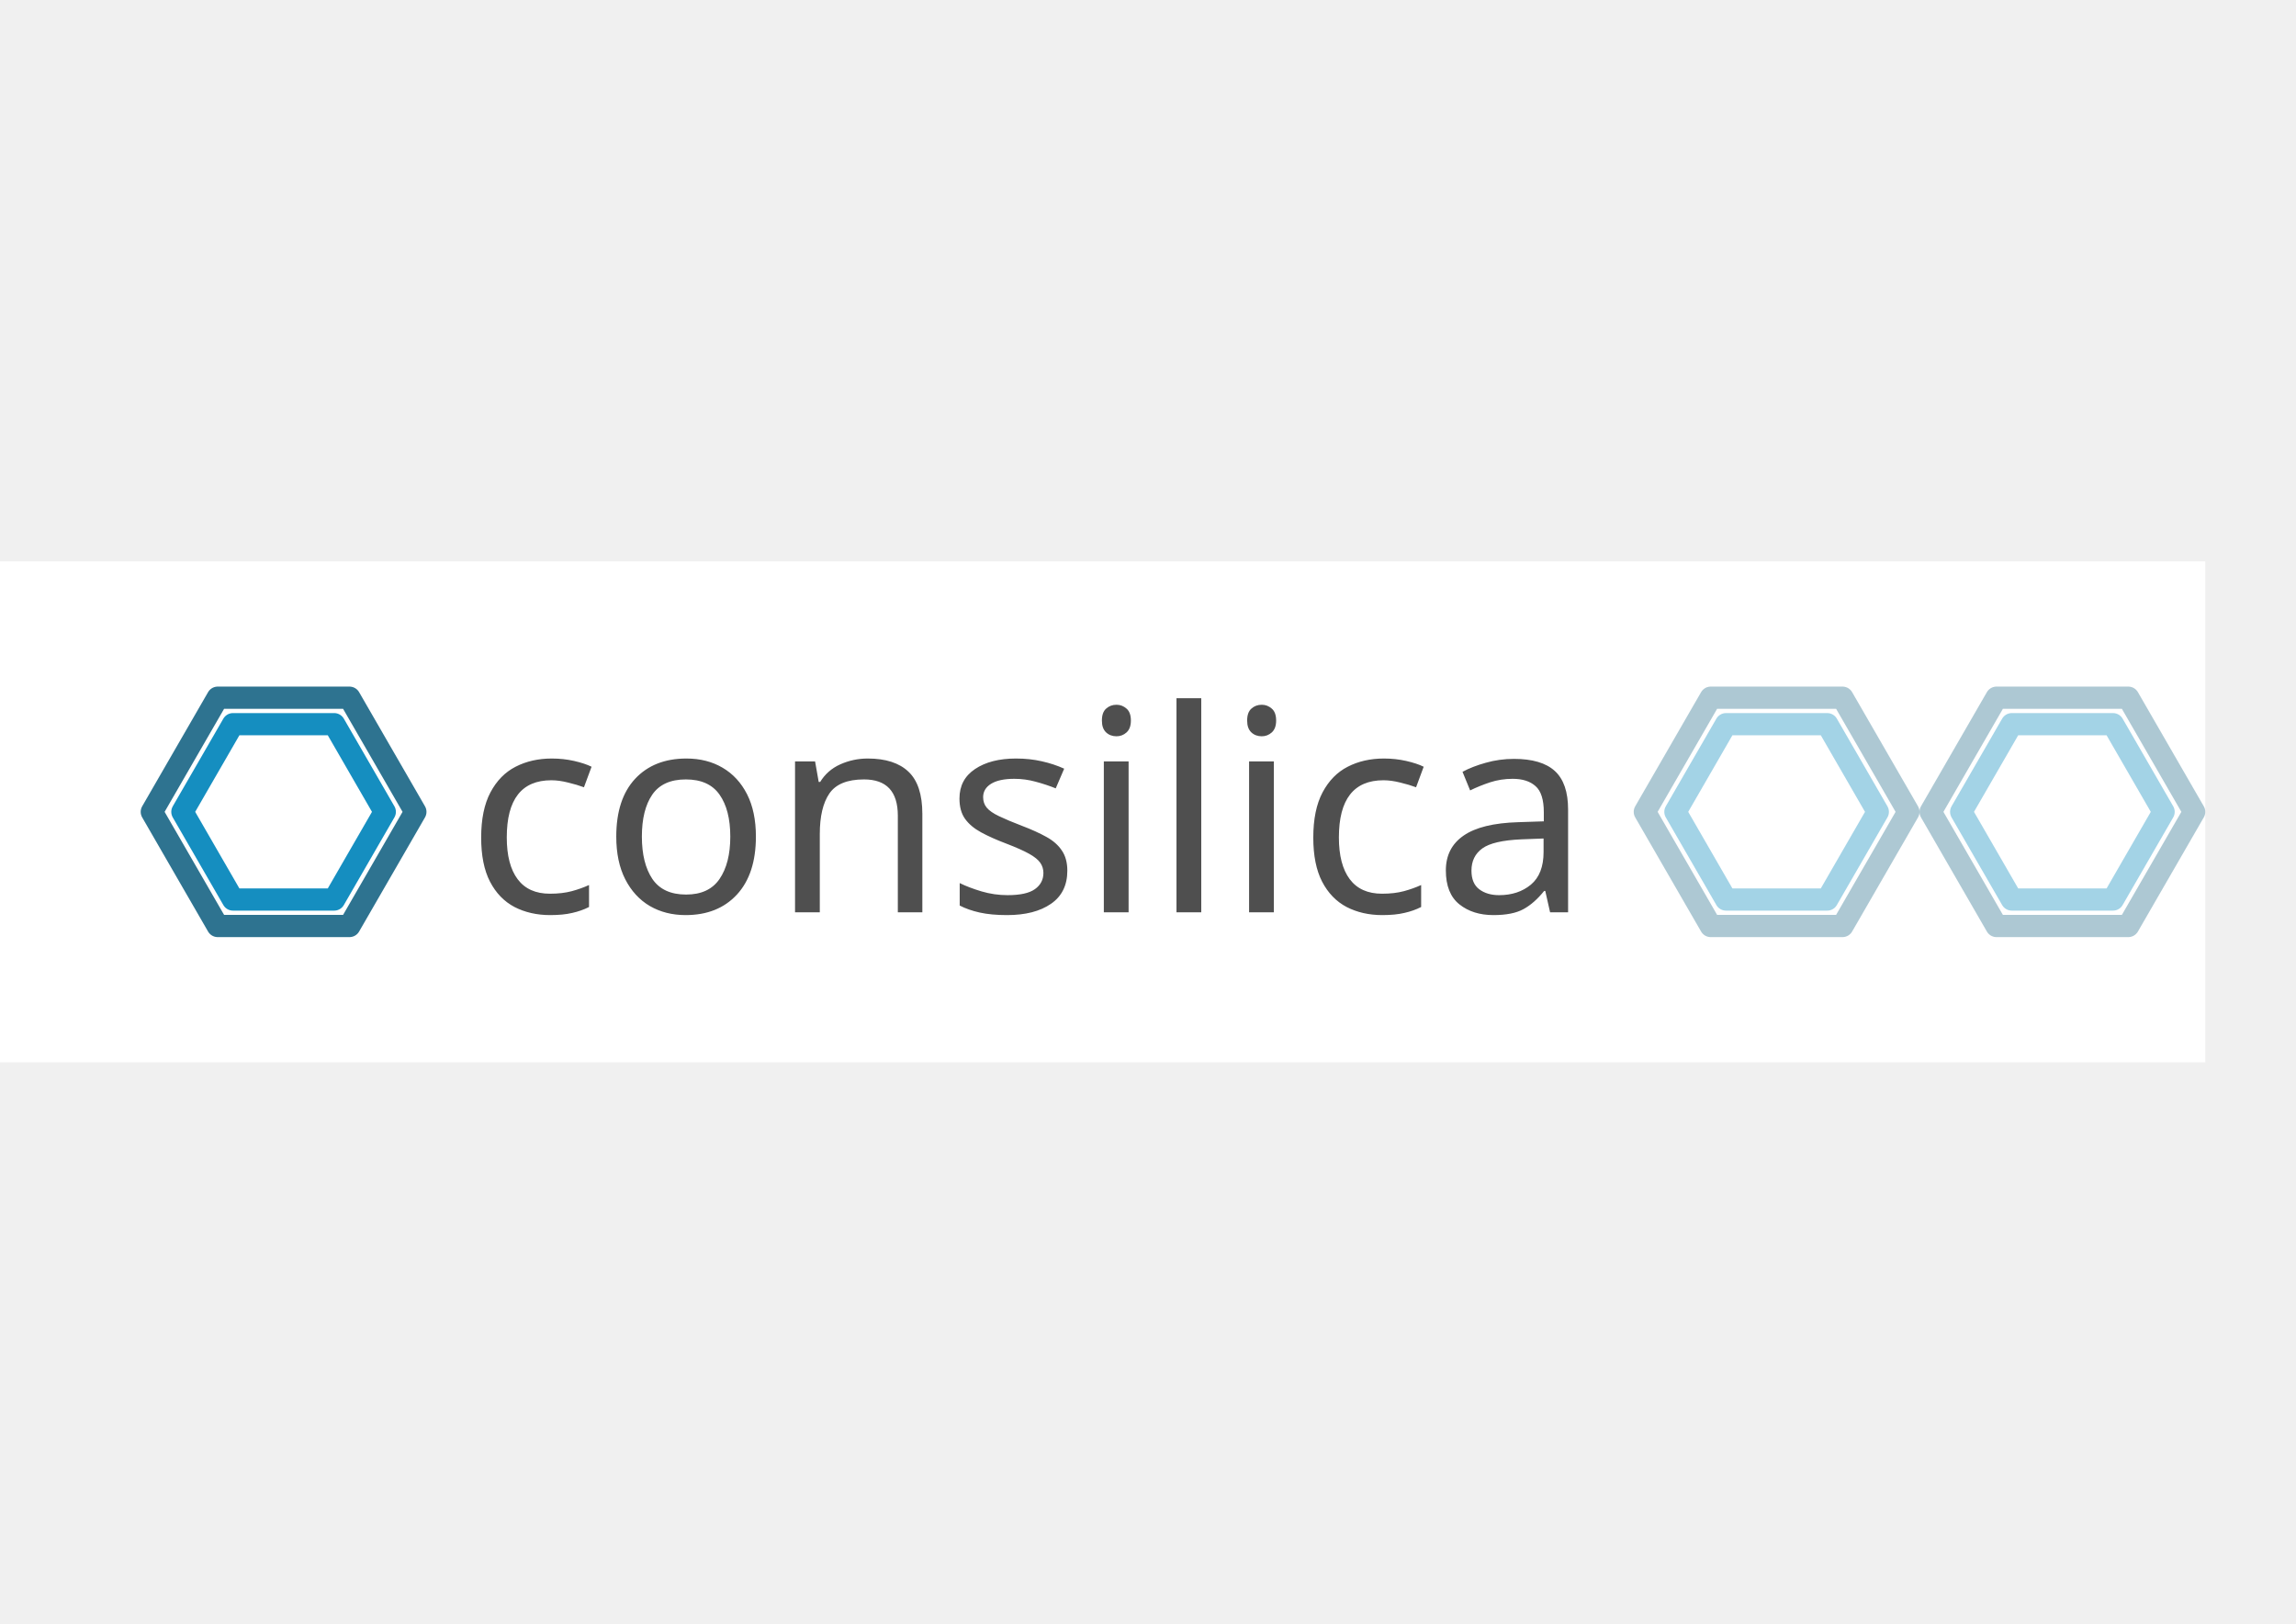
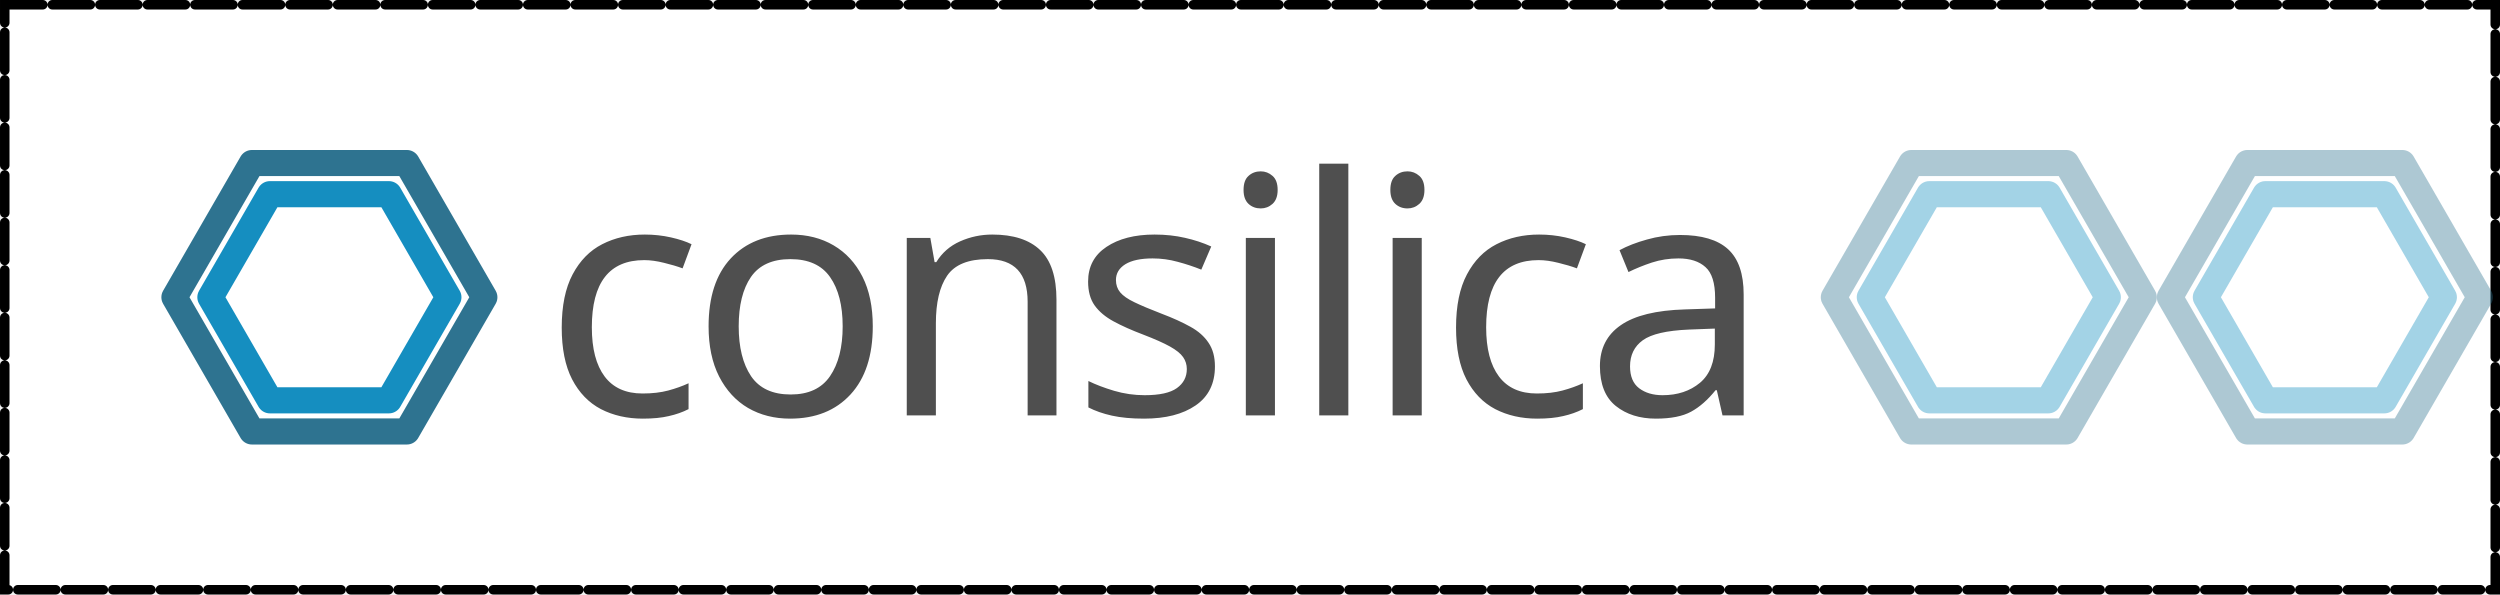
- <svg xmlns="http://www.w3.org/2000/svg" width="297mm" height="210mm" viewBox="0 0 297 210" version="1.1" id="svg5">
+ <svg xmlns="http://www.w3.org/2000/svg" width="275.018mm" height="65.4mm" viewBox="0 0 275.018 65.4" version="1.1" id="svg5">
  <defs id="defs2">
    <rect x="1954.926" y="342.112" width="1595.042" height="71.088" id="rect16448" />
  </defs>
-   <g id="layer1">
-     <rect style="fill:#ffffff;fill-opacity:1;stroke:#ffffff;stroke-width:0.455;stroke-linecap:round;stroke-opacity:1" id="rect1668" width="284.81" height="64.345" x="0.227" y="72.827" />
+   <g id="layer1" transform="translate(-0.4476846,-72.30001)">
+     <rect style="fill:#ffffff;fill-opacity:1;stroke:#000000;stroke-width:1.046;stroke-linecap:round;stroke-dasharray:4.184, 1.046;stroke-dashoffset:0;stroke-opacity:1" id="rect1668" width="273.972" height="64.354" x="0.971" y="72.823" />
    <text xml:space="preserve" transform="scale(0.2645833)" id="text16446" style="font-style:normal;font-weight:normal;font-size:40px;line-height:1.25;font-family:sans-serif;white-space:pre;shape-inside:url(#rect16448);display:inline;fill:#000000;fill-opacity:1;stroke:none" />
-     <g id="g2635" style="opacity:0.393" transform="translate(211.3307)">
+     <g id="g2635" style="opacity:0.393" transform="translate(200.7473)">
      <g id="g2821-2" transform="matrix(0.661889,0,0,0.6619067,-1.157484,35.47461)">
        <path style="fill:none;stroke:#2e7390;stroke-width:16;stroke-linejoin:round;stroke-dasharray:none;stroke-opacity:1" id="path4077-4" d="M 50.139,235.135 2.654,152.888 50.139,70.641 l 94.97,0 47.485,82.247 -47.485,82.247 z" transform="matrix(0.2711981,0,0,0.2711981,3.198681,63.57511)" />
        <path style="fill:none;stroke:#158ec0;stroke-width:20.833;stroke-linejoin:round;stroke-dasharray:none;stroke-opacity:1" id="path4077-7-8" d="M 50.139,235.135 2.654,152.888 50.139,70.641 l 94.97,0 47.485,82.247 -47.485,82.247 z" transform="matrix(0.2082801,0,0,0.2082801,9.340979,73.19451)" />
      </g>
      <g id="g2821-2-3" transform="matrix(0.661889,0,0,0.6619067,35.80952,35.47461)">
        <path style="fill:none;stroke:#2e7390;stroke-width:16;stroke-linejoin:round;stroke-dasharray:none;stroke-opacity:1" id="path4077-4-9" d="M 50.139,235.135 2.654,152.888 50.139,70.641 l 94.97,0 47.485,82.247 -47.485,82.247 z" transform="matrix(0.2711981,0,0,0.2711981,3.198681,63.57511)" />
        <path style="fill:none;stroke:#158ec0;stroke-width:20.833;stroke-linejoin:round;stroke-dasharray:none;stroke-opacity:1" id="path4077-7-8-0" d="M 50.139,235.135 2.654,152.888 50.139,70.641 l 94.97,0 47.485,82.247 -47.485,82.247 z" transform="matrix(0.2082801,0,0,0.2082801,9.340979,73.19451)" />
      </g>
    </g>
-     <g id="g5596" transform="translate(0,-0.488919)">
-       <g id="g2821" transform="matrix(0.661889,0,0,0.6619067,17.04252,35.96353)">
+     <g id="g2725">
+       <g id="g2821" transform="matrix(0.661889,0,0,0.6619067,17.04252,35.47461)">
        <path style="fill:none;stroke:#2e7390;stroke-width:16;stroke-linejoin:round;stroke-dasharray:none;stroke-opacity:1" id="path4077" d="M 50.139,235.135 2.654,152.888 50.139,70.641 l 94.97,0 47.485,82.247 -47.485,82.247 z" transform="matrix(0.2711981,0,0,0.2711981,3.198681,63.57511)" />
        <path style="fill:none;stroke:#158ec0;stroke-width:20.833;stroke-linejoin:round;stroke-dasharray:none;stroke-opacity:1" id="path4077-7" d="M 50.139,235.135 2.654,152.888 50.139,70.641 l 94.97,0 47.485,82.247 -47.485,82.247 z" transform="matrix(0.2082801,0,0,0.2082801,9.340979,73.19451)" />
      </g>
-       <text x="60.242" y="118.482" style="font-size:36.414px;font-family:Verdana, sans-serif;clip-rule:evenodd;fill:#4f4f4f;fill-rule:evenodd;stroke-width:0.091;stroke-linejoin:round;stroke-miterlimit:2" id="text13661" transform="scale(0.9999866,1.000013)">consilica</text>
+       <text x="60.242" y="117.993" style="font-size:36.414px;font-family:Verdana, sans-serif;letter-spacing:-1.323px;clip-rule:evenodd;fill:#4f4f4f;fill-rule:evenodd;stroke-width:0.091;stroke-linejoin:round;stroke-miterlimit:2" id="text13661" transform="scale(0.9999866,1.000013)">consilica</text>
    </g>
  </g>
</svg>
